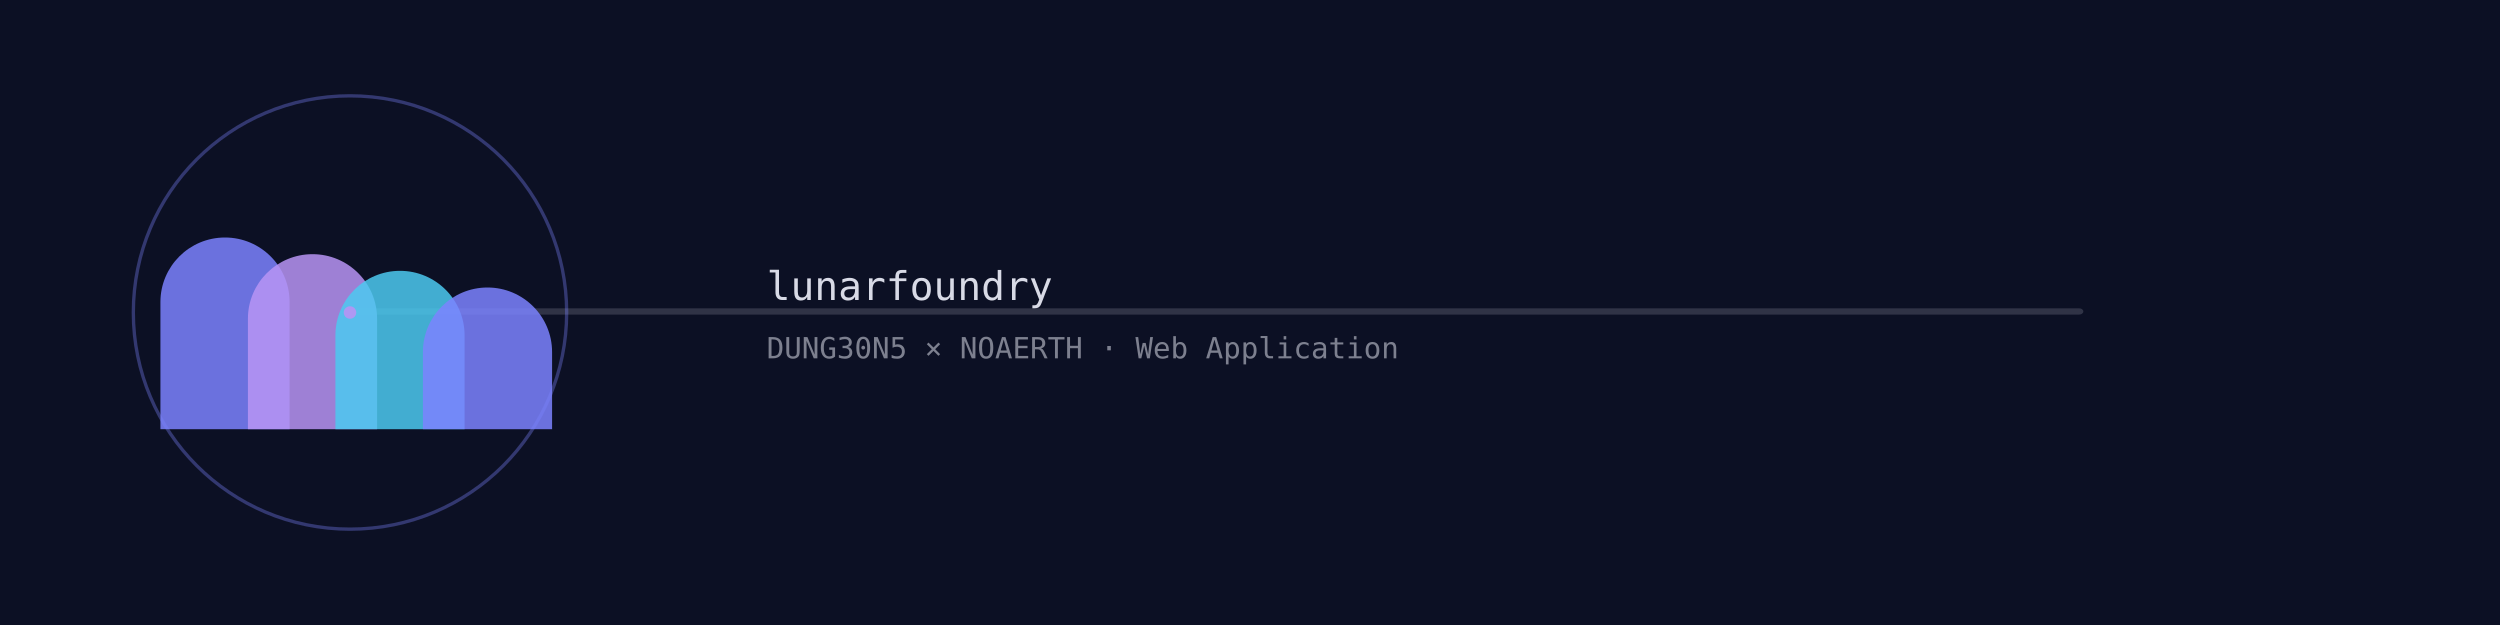
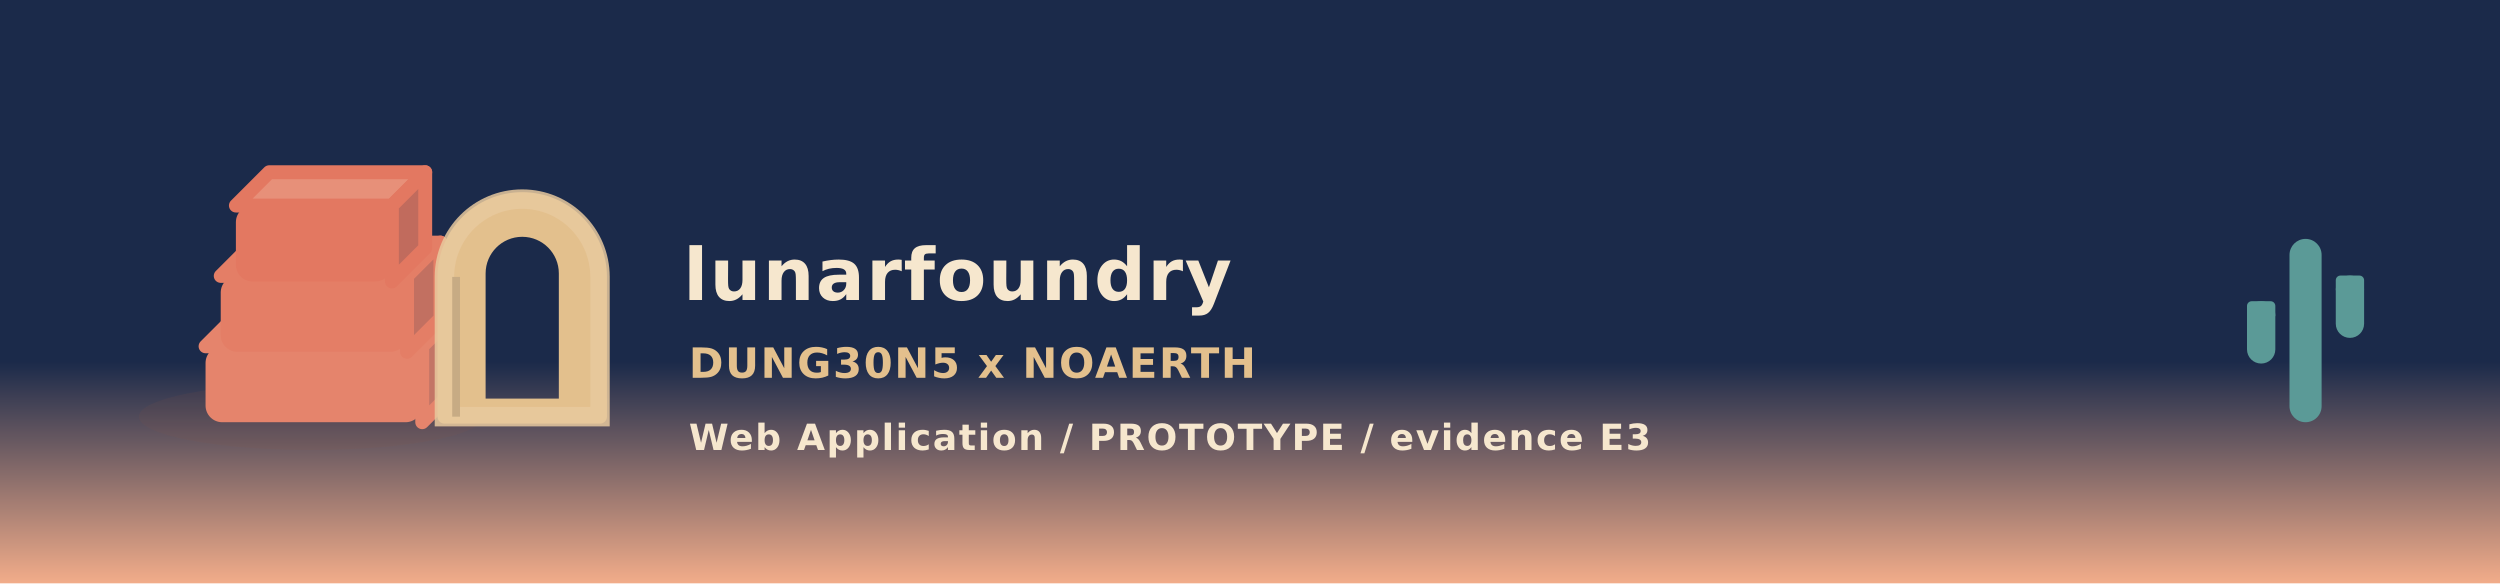
- <svg xmlns="http://www.w3.org/2000/svg" viewBox="0 0 1200 300" width="1200" height="300" role="img" aria-label="lunarfoundry identity object">
-   <rect width="1200" height="300" fill="#0c1024" />
-   <defs>
-     <linearGradient id="gft" x1="0" y1="0" x2="1" y2="1">
-       <stop offset="0%" stop-color="#7c83ff" />
-       <stop offset="100%" stop-color="#b794f4" />
-     </linearGradient>
-   </defs>
-   <rect x="168.00" y="148.00" width="832.00" height="3.00" rx="2.00" fill="rgba(238,240,251,0.160)" opacity="1.00" />
-   <path d="M77.00,206.00 L77.00,145.00 A31.00,31.00 0 0 1 139.00,145.00 L139.00,206.00 Z" fill="rgba(124,131,255,0.850)" opacity="1.00" />
-   <path d="M119.00,206.00 L119.00,153.00 A31.00,31.00 0 0 1 181.00,153.00 L181.00,206.00 Z" fill="rgba(183,148,244,0.850)" opacity="1.00" />
-   <path d="M161.00,206.00 L161.00,161.00 A31.00,31.00 0 0 1 223.00,161.00 L223.00,206.00 Z" fill="rgba(76,201,240,0.850)" opacity="1.00" />
-   <path d="M203.00,206.00 L203.00,169.00 A31.00,31.00 0 0 1 265.00,169.00 L265.00,206.00 Z" fill="rgba(124,131,255,0.850)" opacity="1.00" />
+ <svg xmlns="http://www.w3.org/2000/svg" width="900" height="210" viewBox="0 0 900 210" role="img" aria-label="lunarfoundry - identity object">
+   <linearGradient id="skyf" x1="0" y1="0" x2="0" y2="1">
+     <stop offset="0" stop-color="#1b2a4a" />
+     <stop offset="0.62" stop-color="#1b2a4a" />
+     <stop offset="1" stop-color="#f3ad8a" />
+   </linearGradient>
+   <rect width="900" height="210" fill="url(#skyf)" />
+   <rect x="0" y="352" width="900" height="-142" fill="#e3c08d" />
+   <rect x="0" y="352" width="900" height="3" fill="#e6c596" />
+   <ellipse cx="112" cy="150" rx="62" ry="12" fill="rgba(138,90,68,0.11)" />
  <g>
-     <circle cx="168.00" cy="150.00" r="104.00" fill="none" stroke="rgba(124,131,255,0.350)" stroke-width="1.60" opacity="1.00" />
-     <animate attributeName="opacity" values="0.25;1.0;0.25" dur="18.9s" begin="0s" repeatCount="indefinite" />
+     <path d="M74,124.67 L152,124.67 L164,112.67 L86,112.67 Z" fill="#e99a82" stroke="#e5846c" stroke-width="5" stroke-linejoin="round" />
+     <path d="M152,124.67 L164,112.67 L164,140 L152,152 Z" fill="#c37566" stroke="#e5846c" stroke-width="5" stroke-linejoin="round" />
+     <rect x="74" y="124.67" width="78" height="27.33" rx="6" fill="#e5846c" />
+     <path d="M79.46,99.33 L146.54,99.33 L158.54,87.33 L91.46,87.33 Z" fill="#e8957d" stroke="#e47e66" stroke-width="5" stroke-linejoin="round" />
+     <path d="M146.54,99.33 L158.54,87.33 L158.54,114.67 L146.54,126.67 Z" fill="#c27061" stroke="#e47e66" stroke-width="5" stroke-linejoin="round" />
+     <rect x="79.46" y="99.33" width="67.08" height="27.33" rx="6" fill="#e47e66" />
+     <path d="M84.92,74 L141.08,74 L153.08,62 L96.92,62 Z" fill="#e79079" stroke="#e37861" stroke-width="5" stroke-linejoin="round" />
+     <path d="M141.08,74 L153.08,62 L153.08,89.33 L141.08,101.33 Z" fill="#c16b5d" stroke="#e37861" stroke-width="5" stroke-linejoin="round" />
+     <rect x="84.92" y="74" width="56.16" height="27.33" rx="6" fill="#e37861" />
+     <animate attributeName="opacity" values="0.72;1;0.72" dur="6s" begin="0s" repeatCount="indefinite" />
  </g>
-   <circle cx="168" cy="150" r="3" fill="rgba(183,148,244,0.900)">
-     <animate attributeName="opacity" values="0.35;0.95;0.35" dur="18.9s" begin="0s" repeatCount="indefinite" />
-   </circle>
-   <text x="368" y="144" font-family="ui-monospace,Menlo,monospace" font-size="19" fill="rgba(238,240,251,0.900)">lunarfoundry</text>
-   <text x="368" y="172" font-family="ui-monospace,Menlo,monospace" font-size="14" fill="rgba(238,240,251,0.500)">DUNG30N5 × NOAERTH · Web Application</text>
+   <path d="M160,150 L160,99.68 A28,28 0 0 1 216,99.68 L216,150 Z M172.32,146 L172.32,98.43 A15.68,15.68 0 0 1 203.68,98.43 L203.68,146 Z" fill="#e3c08d" fill-rule="evenodd" stroke="#e3c08d" stroke-width="5" stroke-linejoin="round" />
+   <path d="M160,150 L160,99.68 A28,28 0 0 1 216,99.68 L216,150 Z" fill="none" stroke="#e8c99d" stroke-width="7" stroke-linecap="round" opacity="0.85" />
+   <rect x="162.8" y="99.68" width="2.8" height="50.32" fill="#c7ab84" />
+   <text x="246" y="108" font-family="Verdana,DejaVu Sans,sans-serif" font-size="26" font-weight="700" letter-spacing="0.6" fill="#f6e7ce" text-anchor="start">lunarfoundry</text>
+   <text x="248" y="136" font-family="Verdana,DejaVu Sans,sans-serif" font-size="15" font-weight="700" letter-spacing="0.6" fill="#e3c08d" text-anchor="start">DUNG30N5 x NOAERTH</text>
+   <text x="248" y="162" font-family="Verdana,DejaVu Sans,sans-serif" font-size="13" font-weight="700" letter-spacing="0.6" fill="#f6e7ce" text-anchor="start">Web Application  /  PROTOTYPE  /  evidence E3</text>
+   <rect x="824.22" y="86" width="11.56" height="66" rx="5.78" fill="#5b9a97" />
+   <rect x="808.92" y="108.44" width="10.2" height="22.44" rx="5.1" fill="#5b9a97" />
+   <rect x="808.92" y="108.44" width="10.2" height="6.6" rx="1.7" fill="#5b9a97" />
+   <rect x="840.88" y="99.2" width="10.2" height="22.44" rx="5.1" fill="#5b9a97" />
+   <rect x="840.88" y="99.2" width="10.2" height="6.6" rx="1.7" fill="#5b9a97" />
</svg>
